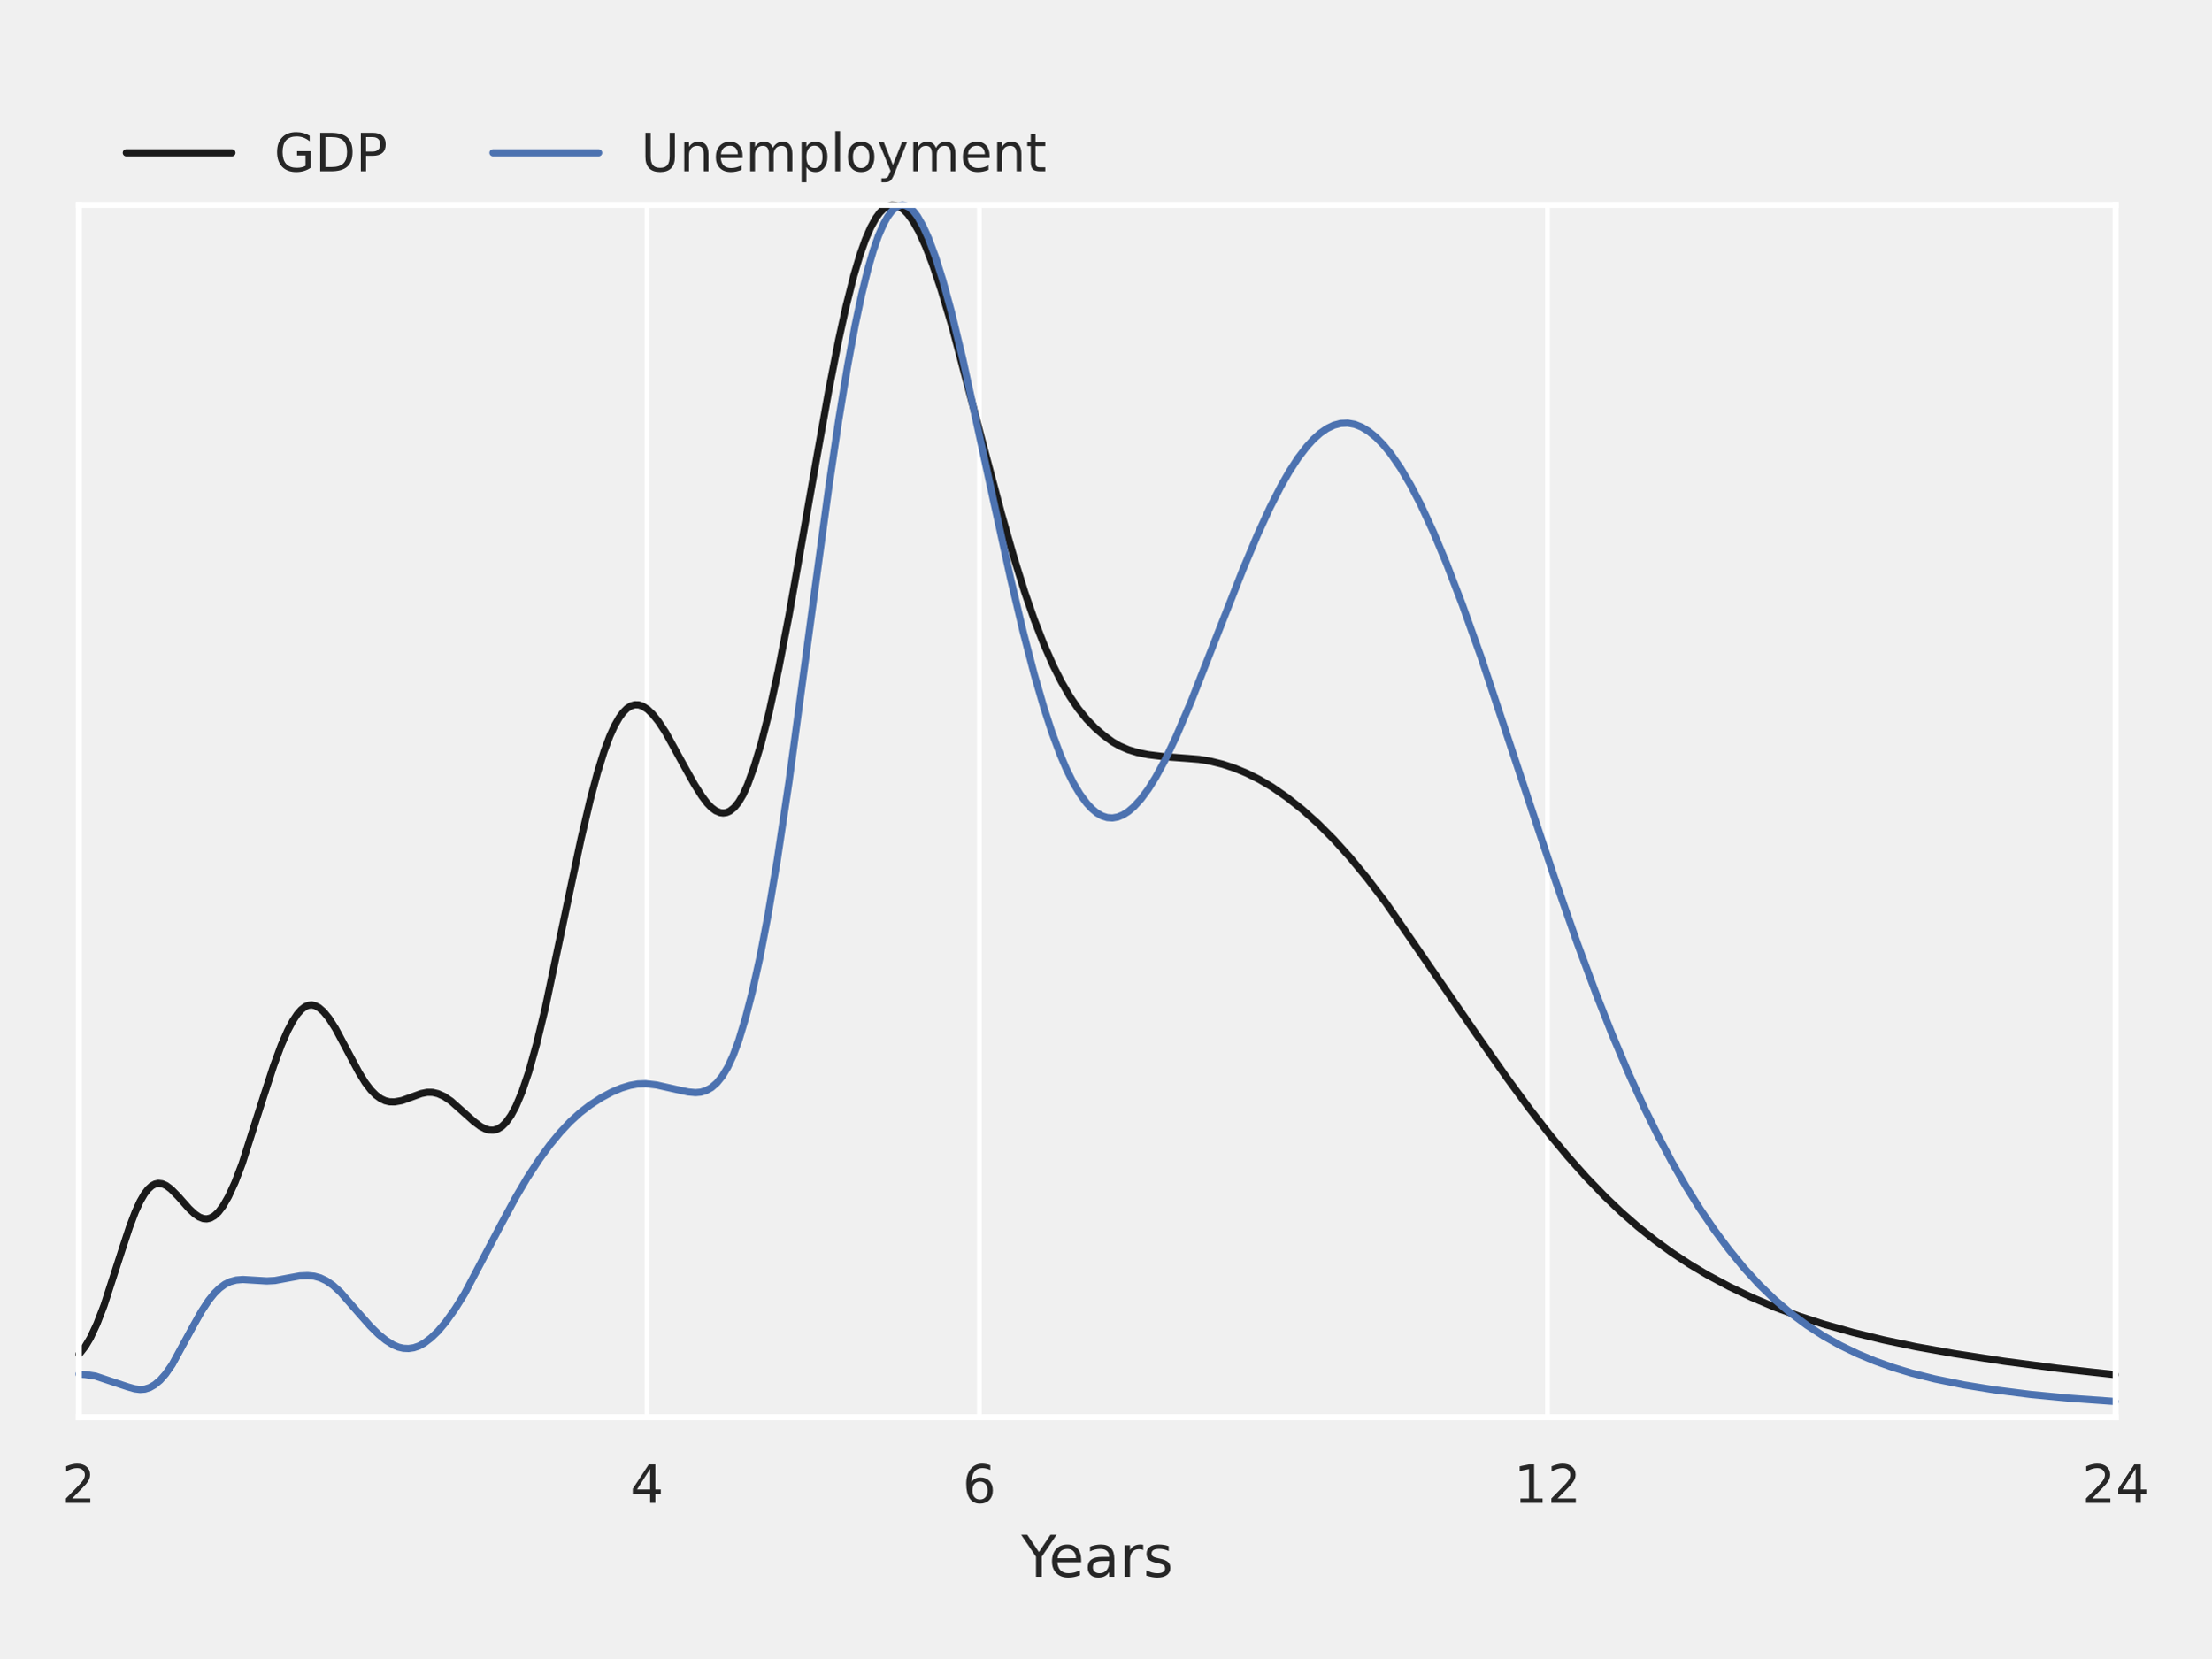
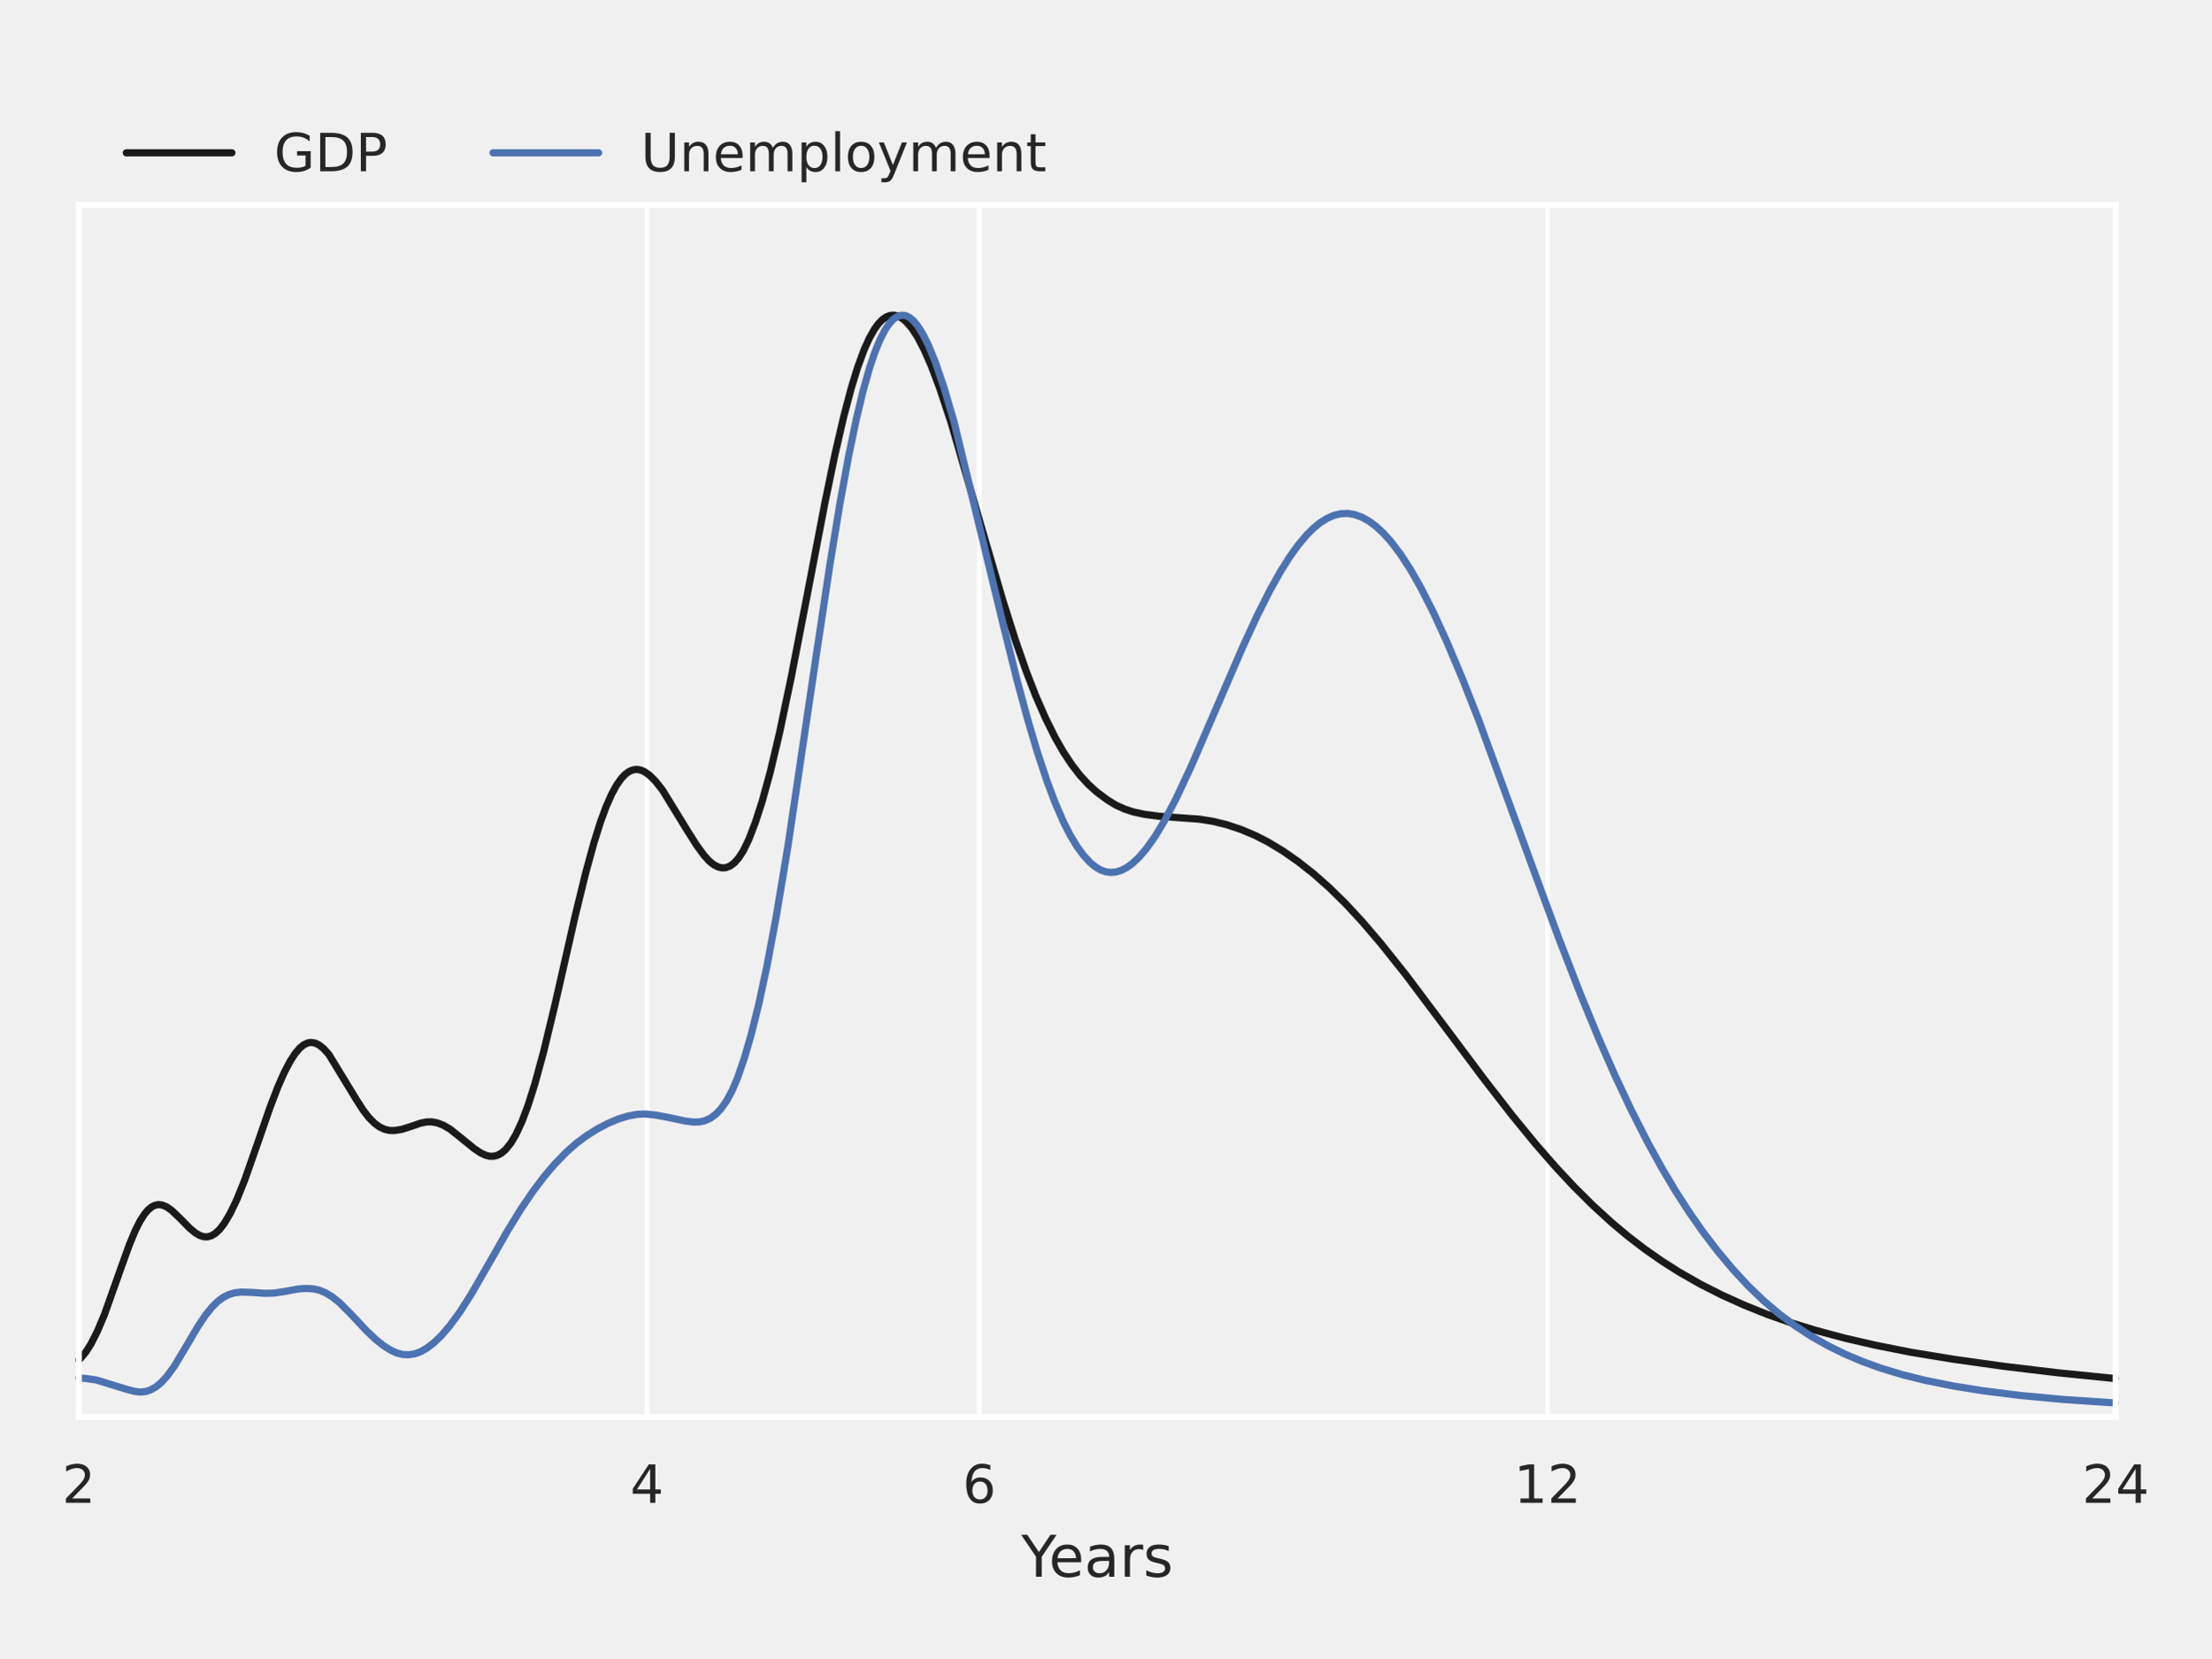
<svg xmlns="http://www.w3.org/2000/svg" xmlns:xlink="http://www.w3.org/1999/xlink" width="460.8pt" height="345.6pt" viewBox="0 0 460.8 345.6" version="1.1">
  <defs>
    <style type="text/css">*{stroke-linejoin: round; stroke-linecap: butt}</style>
  </defs>
  <g id="figure_1">
    <g id="patch_1">
      <path d="M 0 345.6  L 460.8 345.6  L 460.8 0  L 0 0  L 0 345.6  z " style="fill: none" />
    </g>
    <g id="axes_1">
      <g id="patch_2">
        <path d="M 16.425 295.38  L 440.91 295.38  L 440.91 42.711  L 16.425 42.711  L 16.425 295.38  z " style="fill: none" />
      </g>
      <g id="matplotlib.axis_1">
        <g id="xtick_1">
          <g id="line2d_1">
-             <path d="M 16.425 295.38  L 16.425 42.711  " clip-path="url(#pfb56eb3118)" style="fill: none; stroke: #ffffff; stroke-linecap: round" />
+             <path d="M 16.425 295.38  L 16.425 42.711  " clip-path="url(#p7265ae87ce)" style="fill: none; stroke: #ffffff; stroke-linecap: round" />
          </g>
          <g id="text_1">
            <g style="fill: #262626" transform="translate(12.92563 313.2383) scale(0.11 -0.11)">
              <defs>
                <path id="DejaVuSans-32" d="M 1228 531  L 3431 531  L 3431 0  L 469 0  L 469 531  Q 828 903 1448 1529  Q 2069 2156 2228 2338  Q 2531 2678 2651 2914  Q 2772 3150 2772 3378  Q 2772 3750 2511 3984  Q 2250 4219 1831 4219  Q 1534 4219 1204 4116  Q 875 4013 500 3803  L 500 4441  Q 881 4594 1212 4672  Q 1544 4750 1819 4750  Q 2544 4750 2975 4387  Q 3406 4025 3406 3419  Q 3406 3131 3298 2873  Q 3191 2616 2906 2266  Q 2828 2175 2409 1742  Q 1991 1309 1228 531  z " transform="scale(0.015625)" />
              </defs>
              <use xlink:href="#DejaVuSans-32" />
            </g>
          </g>
        </g>
        <g id="xtick_2">
          <g id="line2d_2">
-             <path d="M 134.832 295.38  L 134.832 42.711  " clip-path="url(#pfb56eb3118)" style="fill: none; stroke: #ffffff; stroke-linecap: round" />
+             <path d="M 134.832 295.38  L 134.832 42.711  " clip-path="url(#p7265ae87ce)" style="fill: none; stroke: #ffffff; stroke-linecap: round" />
          </g>
          <g id="text_2">
            <g style="fill: #262626" transform="translate(131.3327 313.2383) scale(0.11 -0.11)">
              <defs>
                <path id="DejaVuSans-34" d="M 2419 4116  L 825 1625  L 2419 1625  L 2419 4116  z M 2253 4666  L 3047 4666  L 3047 1625  L 3713 1625  L 3713 1100  L 3047 1100  L 3047 0  L 2419 0  L 2419 1100  L 313 1100  L 313 1709  L 2253 4666  z " transform="scale(0.015625)" />
              </defs>
              <use xlink:href="#DejaVuSans-34" />
            </g>
          </g>
        </g>
        <g id="xtick_3">
          <g id="line2d_3">
-             <path d="M 204.096 295.38  L 204.096 42.711  " clip-path="url(#pfb56eb3118)" style="fill: none; stroke: #ffffff; stroke-linecap: round" />
+             <path d="M 204.096 295.38  L 204.096 42.711  " clip-path="url(#p7265ae87ce)" style="fill: none; stroke: #ffffff; stroke-linecap: round" />
          </g>
          <g id="text_3">
            <g style="fill: #262626" transform="translate(200.5964 313.2383) scale(0.11 -0.11)">
              <defs>
                <path id="DejaVuSans-36" d="M 2113 2584  Q 1688 2584 1439 2293  Q 1191 2003 1191 1497  Q 1191 994 1439 701  Q 1688 409 2113 409  Q 2538 409 2786 701  Q 3034 994 3034 1497  Q 3034 2003 2786 2293  Q 2538 2584 2113 2584  z M 3366 4563  L 3366 3988  Q 3128 4100 2886 4159  Q 2644 4219 2406 4219  Q 1781 4219 1451 3797  Q 1122 3375 1075 2522  Q 1259 2794 1537 2939  Q 1816 3084 2150 3084  Q 2853 3084 3261 2657  Q 3669 2231 3669 1497  Q 3669 778 3244 343  Q 2819 -91 2113 -91  Q 1303 -91 875 529  Q 447 1150 447 2328  Q 447 3434 972 4092  Q 1497 4750 2381 4750  Q 2619 4750 2861 4703  Q 3103 4656 3366 4563  z " transform="scale(0.015625)" />
              </defs>
              <use xlink:href="#DejaVuSans-36" />
            </g>
          </g>
        </g>
        <g id="xtick_4">
          <g id="line2d_4">
-             <path d="M 322.503 295.38  L 322.503 42.711  " clip-path="url(#pfb56eb3118)" style="fill: none; stroke: #ffffff; stroke-linecap: round" />
+             <path d="M 322.503 295.38  L 322.503 42.711  " clip-path="url(#p7265ae87ce)" style="fill: none; stroke: #ffffff; stroke-linecap: round" />
          </g>
          <g id="text_4">
            <g style="fill: #262626" transform="translate(315.5042 313.2383) scale(0.11 -0.11)">
              <defs>
                <path id="DejaVuSans-31" d="M 794 531  L 1825 531  L 1825 4091  L 703 3866  L 703 4441  L 1819 4666  L 2450 4666  L 2450 531  L 3481 531  L 3481 0  L 794 0  L 794 531  z " transform="scale(0.015625)" />
              </defs>
              <use xlink:href="#DejaVuSans-31" />
              <use xlink:href="#DejaVuSans-32" x="63.623" />
            </g>
          </g>
        </g>
        <g id="xtick_5">
          <g id="line2d_5">
-             <path d="M 440.91 295.38  L 440.91 42.711  " clip-path="url(#pfb56eb3118)" style="fill: none; stroke: #ffffff; stroke-linecap: round" />
+             <path d="M 440.91 295.38  L 440.91 42.711  " clip-path="url(#p7265ae87ce)" style="fill: none; stroke: #ffffff; stroke-linecap: round" />
          </g>
          <g id="text_5">
            <g style="fill: #262626" transform="translate(433.9112 313.2383) scale(0.11 -0.11)">
              <use xlink:href="#DejaVuSans-32" />
              <use xlink:href="#DejaVuSans-34" x="63.623" />
            </g>
          </g>
        </g>
        <g id="xtick_6" />
        <g id="xtick_7" />
        <g id="xtick_8" />
        <g id="xtick_9" />
        <g id="xtick_10" />
        <g id="xtick_11" />
        <g id="xtick_12" />
        <g id="xtick_13" />
        <g id="xtick_14" />
        <g id="text_6">
          <g style="fill: #262626" transform="translate(212.8369 328.6441) scale(0.12 -0.12)">
            <defs>
              <path id="DejaVuSans-59" d="M -13 4666  L 666 4666  L 1959 2747  L 3244 4666  L 3922 4666  L 2272 2222  L 2272 0  L 1638 0  L 1638 2222  L -13 4666  z " transform="scale(0.015625)" />
              <path id="DejaVuSans-65" d="M 3597 1894  L 3597 1613  L 953 1613  Q 991 1019 1311 708  Q 1631 397 2203 397  Q 2534 397 2845 478  Q 3156 559 3463 722  L 3463 178  Q 3153 47 2828 -22  Q 2503 -91 2169 -91  Q 1331 -91 842 396  Q 353 884 353 1716  Q 353 2575 817 3079  Q 1281 3584 2069 3584  Q 2775 3584 3186 3129  Q 3597 2675 3597 1894  z M 3022 2063  Q 3016 2534 2758 2815  Q 2500 3097 2075 3097  Q 1594 3097 1305 2825  Q 1016 2553 972 2059  L 3022 2063  z " transform="scale(0.015625)" />
              <path id="DejaVuSans-61" d="M 2194 1759  Q 1497 1759 1228 1600  Q 959 1441 959 1056  Q 959 750 1161 570  Q 1363 391 1709 391  Q 2188 391 2477 730  Q 2766 1069 2766 1631  L 2766 1759  L 2194 1759  z M 3341 1997  L 3341 0  L 2766 0  L 2766 531  Q 2569 213 2275 61  Q 1981 -91 1556 -91  Q 1019 -91 701 211  Q 384 513 384 1019  Q 384 1609 779 1909  Q 1175 2209 1959 2209  L 2766 2209  L 2766 2266  Q 2766 2663 2505 2880  Q 2244 3097 1772 3097  Q 1472 3097 1187 3025  Q 903 2953 641 2809  L 641 3341  Q 956 3463 1253 3523  Q 1550 3584 1831 3584  Q 2591 3584 2966 3190  Q 3341 2797 3341 1997  z " transform="scale(0.015625)" />
              <path id="DejaVuSans-72" d="M 2631 2963  Q 2534 3019 2420 3045  Q 2306 3072 2169 3072  Q 1681 3072 1420 2755  Q 1159 2438 1159 1844  L 1159 0  L 581 0  L 581 3500  L 1159 3500  L 1159 2956  Q 1341 3275 1631 3429  Q 1922 3584 2338 3584  Q 2397 3584 2469 3576  Q 2541 3569 2628 3553  L 2631 2963  z " transform="scale(0.015625)" />
              <path id="DejaVuSans-73" d="M 2834 3397  L 2834 2853  Q 2591 2978 2328 3040  Q 2066 3103 1784 3103  Q 1356 3103 1142 2972  Q 928 2841 928 2578  Q 928 2378 1081 2264  Q 1234 2150 1697 2047  L 1894 2003  Q 2506 1872 2764 1633  Q 3022 1394 3022 966  Q 3022 478 2636 193  Q 2250 -91 1575 -91  Q 1294 -91 989 -36  Q 684 19 347 128  L 347 722  Q 666 556 975 473  Q 1284 391 1588 391  Q 1994 391 2212 530  Q 2431 669 2431 922  Q 2431 1156 2273 1281  Q 2116 1406 1581 1522  L 1381 1569  Q 847 1681 609 1914  Q 372 2147 372 2553  Q 372 3047 722 3315  Q 1072 3584 1716 3584  Q 2034 3584 2315 3537  Q 2597 3491 2834 3397  z " transform="scale(0.015625)" />
            </defs>
            <use xlink:href="#DejaVuSans-59" />
            <use xlink:href="#DejaVuSans-65" x="47.834" />
            <use xlink:href="#DejaVuSans-61" x="109.357" />
            <use xlink:href="#DejaVuSans-72" x="170.637" />
            <use xlink:href="#DejaVuSans-73" x="211.75" />
          </g>
        </g>
      </g>
      <g id="matplotlib.axis_2" />
      <g id="line2d_6">
-         <path d="M 440.818 286.53  L 428.867 285.207  L 417.698 283.737  L 407.215 282.12  L 399.268 280.703  L 392.605 279.298  L 386.193 277.73  L 380.013 275.983  L 374.887 274.319  L 369.912 272.475  L 365.077 270.422  L 360.375 268.175  L 355.799 265.721  L 352.077 263.496  L 348.434 261.091  L 344.868 258.496  L 341.374 255.703  L 337.951 252.708  L 334.595 249.511  L 330.652 245.432  L 326.799 241.112  L 323.031 236.575  L 318.737 231.054  L 313.958 224.535  L 307.599 215.436  L 288.808 188.154  L 284.788 182.885  L 281.347 178.707  L 277.974 174.963  L 274.666 171.645  L 271.421 168.736  L 268.236 166.212  L 265.11 164.041  L 262.475 162.48  L 259.88 161.18  L 257.324 160.121  L 254.805 159.288  L 252.324 158.672  L 249.877 158.266  L 247.466 158.07  L 242.742 157.728  L 239.283 157.302  L 237.016 156.836  L 235.149 156.266  L 233.302 155.465  L 231.839 154.612  L 230.027 153.283  L 228.235 151.739  L 226.461 149.904  L 224.705 147.727  L 222.967 145.169  L 221.247 142.206  L 219.544 138.831  L 217.522 134.249  L 215.524 129.117  L 213.549 123.411  L 211.274 116.107  L 208.71 107.102  L 205.246 94.042  L 198.522 68.444  L 196.141 60.42  L 194.377 55.162  L 192.921 51.379  L 191.477 48.216  L 190.33 46.177  L 189.191 44.601  L 188.342 43.722  L 187.497 43.111  L 186.656 42.776  L 185.82 42.727  L 184.987 42.968  L 184.159 43.505  L 183.334 44.341  L 182.513 45.476  L 181.425 47.455  L 180.344 49.958  L 179.27 52.974  L 177.936 57.438  L 176.35 63.72  L 174.778 70.849  L 172.704 81.42  L 170.146 95.745  L 164.406 128.355  L 162.211 139.677  L 160.284 148.468  L 158.615 154.995  L 157.197 159.692  L 155.791 163.579  L 154.86 165.614  L 153.934 167.184  L 153.013 168.32  L 152.097 169.051  L 151.414 169.351  L 150.733 169.453  L 150.054 169.368  L 149.154 168.986  L 148.259 168.319  L 147.368 167.395  L 146.261 165.926  L 144.723 163.502  L 142.549 159.613  L 138.705 152.632  L 137.234 150.396  L 135.982 148.834  L 134.946 147.84  L 133.917 147.176  L 133.097 146.908  L 132.282 146.892  L 131.47 147.14  L 130.663 147.662  L 129.859 148.464  L 129.059 149.548  L 128.064 151.283  L 127.075 153.448  L 125.895 156.596  L 124.529 160.967  L 122.982 166.76  L 121.067 174.921  L 118.609 186.459  L 113.614 210.179  L 111.8 217.682  L 110.185 223.435  L 108.761 227.631  L 107.525 230.56  L 106.473 232.514  L 105.427 233.966  L 104.56 234.805  L 103.698 235.328  L 102.84 235.566  L 101.986 235.546  L 101.137 235.303  L 100.123 234.771  L 98.781 233.771  L 96.456 231.695  L 94.001 229.508  L 92.544 228.528  L 91.26 227.955  L 90.144 227.693  L 89.035 227.682  L 87.777 227.934  L 86.061 228.56  L 83.75 229.395  L 82.226 229.669  L 81.167 229.644  L 80.265 229.427  L 79.367 229.007  L 78.326 228.245  L 77.291 227.198  L 76.116 225.657  L 74.804 223.535  L 72.926 220.023  L 69.935 214.409  L 68.529 212.206  L 67.413 210.845  L 66.442 210.013  L 65.614 209.592  L 64.927 209.459  L 64.243 209.543  L 63.561 209.842  L 62.747 210.479  L 61.937 211.404  L 60.997 212.822  L 59.928 214.841  L 58.602 217.867  L 57.024 222.127  L 54.942 228.496  L 50.475 242.501  L 48.97 246.437  L 47.602 249.406  L 46.49 251.344  L 45.509 252.639  L 44.654 253.427  L 43.804 253.895  L 43.079 254.055  L 42.356 253.992  L 41.518 253.666  L 40.564 253.016  L 39.379 251.899  L 37.151 249.384  L 35.643 247.852  L 34.606 247.092  L 33.805 246.743  L 33.007 246.646  L 32.326 246.791  L 31.647 247.154  L 30.859 247.862  L 30.075 248.883  L 29.183 250.425  L 28.185 252.605  L 26.973 255.796  L 25.334 260.783  L 21.676 272.099  L 20.193 275.933  L 18.827 278.85  L 17.783 280.605  L 16.746 281.939  L 16.436 282.27  L 16.436 282.27  " style="fill: none; stroke: #1a1a1a; stroke-width: 1.5; stroke-linecap: round" />
+         <path d="M 440.818 287.335  L 428.867 286.132  L 417.698 284.795  L 407.215 283.326  L 398.3 281.864  L 390.749 280.368  L 384.404 278.899  L 378.287 277.259  L 373.213 275.694  L 368.285 273.957  L 363.495 272.029  L 358.836 269.927  L 354.3 267.627  L 349.882 265.103  L 346.286 262.814  L 342.763 260.348  L 339.312 257.699  L 335.929 254.865  L 331.956 251.234  L 328.074 247.378  L 324.278 243.316  L 319.953 238.356  L 315.14 232.47  L 309.31 224.959  L 302.016 215.208  L 292.924 203.099  L 287.794 196.665  L 283.798 191.987  L 280.376 188.301  L 277.022 185.009  L 273.732 182.101  L 270.505 179.559  L 267.337 177.359  L 264.227 175.479  L 261.605 174.142  L 258.597 172.872  L 255.641 171.89  L 252.735 171.18  L 249.877 170.731  L 247.067 170.535  L 241.581 170.135  L 238.524 169.732  L 236.266 169.245  L 234.408 168.65  L 232.569 167.821  L 230.75 166.703  L 228.592 165.097  L 226.814 163.486  L 225.055 161.573  L 223.313 159.318  L 221.59 156.7  L 219.883 153.707  L 217.858 149.627  L 215.856 145.045  L 213.877 139.944  L 211.597 133.387  L 209.028 125.269  L 205.558 113.439  L 198.223 88.113  L 195.846 80.938  L 194.085 76.27  L 192.631 72.939  L 191.189 70.183  L 190.045 68.434  L 188.908 67.106  L 188.06 66.387  L 187.217 65.915  L 186.377 65.696  L 185.542 65.739  L 184.711 66.047  L 183.883 66.626  L 183.06 67.476  L 182.241 68.599  L 181.154 70.518  L 180.075 72.911  L 178.735 76.552  L 177.406 80.879  L 175.824 86.861  L 173.997 94.75  L 171.933 104.692  L 168.63 121.9  L 164.898 141.109  L 162.454 152.75  L 160.523 160.893  L 158.852 166.973  L 157.433 171.367  L 156.025 175.029  L 154.86 177.411  L 153.934 178.839  L 153.013 179.871  L 152.097 180.535  L 151.186 180.859  L 150.506 180.893  L 149.604 180.684  L 148.706 180.204  L 147.813 179.478  L 146.703 178.261  L 145.161 176.151  L 143.198 173.045  L 138.073 164.692  L 136.607 162.825  L 135.36 161.58  L 134.328 160.853  L 133.506 160.5  L 132.689 160.369  L 131.876 160.473  L 131.066 160.822  L 130.26 161.423  L 129.458 162.281  L 128.461 163.707  L 127.47 165.517  L 126.287 168.2  L 125.113 171.404  L 123.754 175.732  L 122.021 182.067  L 119.928 190.627  L 115.631 209.503  L 113.25 219.36  L 111.44 225.989  L 110.006 230.496  L 108.761 233.79  L 107.525 236.453  L 106.473 238.229  L 105.427 239.549  L 104.56 240.311  L 103.698 240.787  L 102.84 241.003  L 101.986 240.986  L 101.137 240.765  L 100.123 240.281  L 98.781 239.372  L 96.292 237.343  L 93.838 235.383  L 92.383 234.526  L 91.1 234.038  L 89.985 233.83  L 88.877 233.852  L 87.62 234.108  L 85.751 234.75  L 83.75 235.394  L 82.226 235.642  L 81.167 235.62  L 80.115 235.373  L 79.069 234.87  L 78.03 234.102  L 76.85 232.911  L 75.678 231.389  L 74.224 229.12  L 68.529 219.767  L 67.413 218.53  L 66.442 217.773  L 65.614 217.391  L 64.79 217.27  L 64.106 217.385  L 63.29 217.781  L 62.477 218.449  L 61.533 219.552  L 60.462 221.2  L 59.264 223.478  L 57.942 226.462  L 56.24 230.894  L 53.782 238.005  L 50.98 245.988  L 49.345 250.053  L 47.974 252.903  L 46.737 254.995  L 45.754 256.266  L 44.898 257.066  L 44.047 257.574  L 43.199 257.802  L 42.477 257.777  L 41.637 257.514  L 40.683 256.953  L 39.497 255.963  L 37.501 253.927  L 35.758 252.265  L 34.721 251.544  L 33.805 251.164  L 33.007 251.077  L 32.326 251.208  L 31.647 251.538  L 30.859 252.182  L 30.075 253.11  L 29.183 254.512  L 28.185 256.494  L 26.973 259.395  L 25.225 264.244  L 21.783 273.942  L 20.298 277.474  L 18.931 280.169  L 17.887 281.807  L 16.849 283.054  L 16.436 283.462  L 16.436 283.462  " style="fill: none; stroke: #1a1a1a; stroke-width: 1.5; stroke-linecap: round" />
      </g>
      <g id="line2d_7">
-         <path d="M 440.825 292.121  L 431.199 291.428  L 423.199 290.652  L 415.557 289.68  L 409.268 288.654  L 403.202 287.414  L 398.307 286.182  L 394.49 285.023  L 390.756 283.688  L 387.102 282.161  L 383.524 280.424  L 380.02 278.456  L 376.586 276.236  L 373.22 273.739  L 369.919 270.941  L 366.68 267.818  L 363.502 264.343  L 360.382 260.526  L 357.318 256.418  L 354.307 252  L 351.349 247.261  L 348.442 242.195  L 345.583 236.801  L 342.771 231.086  L 339.319 223.513  L 335.937 215.499  L 332.62 207.101  L 328.722 196.6  L 324.285 183.914  L 318.744 167.32  L 308.745 137.209  L 304.791 126.126  L 301.474 117.476  L 298.759 110.961  L 296.085 105.166  L 293.976 101.097  L 291.893 97.562  L 289.835 94.58  L 288.307 92.715  L 286.793 91.169  L 285.293 89.944  L 283.805 89.036  L 282.33 88.443  L 280.868 88.179  L 279.418 88.243  L 277.981 88.625  L 276.555 89.312  L 275.142 90.291  L 273.739 91.548  L 272.349 93.067  L 270.512 95.471  L 268.695 98.27  L 266.896 101.42  L 264.675 105.78  L 262.047 111.51  L 259.031 118.698  L 254.813 129.426  L 248.273 146.104  L 245.095 153.559  L 242.749 158.508  L 240.819 162.057  L 239.291 164.488  L 237.776 166.534  L 236.274 168.175  L 235.156 169.129  L 234.046 169.836  L 232.942 170.29  L 231.846 170.484  L 230.757 170.412  L 229.675 170.068  L 228.599 169.448  L 227.53 168.552  L 226.468 167.412  L 225.062 165.507  L 223.668 163.163  L 222.284 160.383  L 220.912 157.179  L 219.213 152.603  L 217.53 147.437  L 215.532 140.541  L 213.23 131.694  L 210.637 120.718  L 207.134 104.729  L 200.64 74.815  L 198.23 64.839  L 196.444 58.316  L 194.97 53.618  L 193.509 49.672  L 192.349 47.103  L 191.197 45.094  L 190.338 43.975  L 189.483 43.201  L 188.632 42.785  L 188.067 42.711  L 187.505 42.804  L 186.664 43.243  L 185.827 44.023  L 184.994 45.151  L 184.166 46.63  L 183.067 49.145  L 181.976 52.276  L 180.891 56.007  L 179.545 61.481  L 178.209 67.796  L 176.62 76.373  L 174.785 87.554  L 172.711 101.613  L 169.647 124.202  L 164.413 163.027  L 161.976 179.282  L 160.052 190.738  L 158.385 199.449  L 156.734 206.894  L 155.332 212.306  L 153.942 216.897  L 152.791 219.994  L 151.649 222.445  L 150.514 224.328  L 149.386 225.72  L 148.266 226.693  L 147.153 227.314  L 146.047 227.645  L 144.949 227.741  L 143.423 227.603  L 141.266 227.148  L 136.823 226.149  L 134.541 225.879  L 132.9 225.944  L 131.275 226.237  L 129.466 226.793  L 127.477 227.637  L 125.316 228.793  L 122.989 230.305  L 120.884 231.927  L 118.804 233.823  L 116.749 236.018  L 114.535 238.698  L 112.35 241.699  L 109.835 245.549  L 107.357 249.772  L 104.222 255.597  L 96.794 269.68  L 94.823 272.837  L 92.874 275.573  L 91.267 277.472  L 89.834 278.854  L 88.412 279.938  L 87.314 280.544  L 86.224 280.918  L 85.14 281.076  L 84.063 281.027  L 82.993 280.776  L 81.93 280.317  L 80.422 279.365  L 78.928 278.157  L 77.151 276.404  L 74.666 273.586  L 70.934 269.313  L 69.379 267.898  L 67.977 266.937  L 66.726 266.343  L 65.483 266  L 64.114 265.869  L 62.484 265.943  L 60.602 266.289  L 57.293 266.91  L 55.597 267  L 53.405 266.863  L 50.608 266.694  L 49.227 266.809  L 47.981 267.144  L 46.867 267.69  L 45.761 268.501  L 44.662 269.581  L 43.448 271.092  L 42.004 273.291  L 40.215 276.47  L 35.881 284.416  L 34.499 286.395  L 33.355 287.691  L 32.22 288.641  L 31.204 289.216  L 30.194 289.543  L 29.19 289.618  L 28.082 289.481  L 26.651 289.076  L 19.884 286.82  L 17.79 286.501  L 16.443 286.411  L 16.443 286.411  " style="fill: none; stroke: #4c72b0; stroke-width: 1.5; stroke-linecap: round" />
+         <path d="M 440.825 292.418  L 430.033 291.696  L 420.98 290.849  L 413.434 289.906  L 407.222 288.913  L 401.227 287.713  L 396.388 286.51  L 391.682 285.07  L 388.008 283.727  L 384.411 282.198  L 380.889 280.463  L 377.438 278.504  L 374.055 276.298  L 370.738 273.826  L 367.484 271.063  L 364.291 267.986  L 361.157 264.587  L 358.079 260.919  L 355.055 256.975  L 352.084 252.741  L 349.164 248.209  L 346.293 243.38  L 343.469 238.257  L 340.004 231.456  L 336.608 224.248  L 333.278 216.678  L 329.366 207.197  L 324.912 195.713  L 319.351 180.637  L 308.174 150.091  L 304.791 141.512  L 301.474 133.649  L 298.759 127.726  L 296.085 122.458  L 293.976 118.759  L 291.893 115.546  L 289.835 112.835  L 288.307 111.139  L 286.793 109.734  L 285.293 108.62  L 283.805 107.795  L 282.33 107.255  L 280.868 107.015  L 279.418 107.074  L 277.981 107.421  L 276.555 108.046  L 275.142 108.936  L 273.739 110.078  L 272.349 111.459  L 270.512 113.645  L 268.695 116.189  L 266.896 119.053  L 264.675 123.016  L 262.047 128.225  L 259.031 134.76  L 254.813 144.513  L 248.273 159.674  L 245.095 166.452  L 242.749 170.951  L 240.819 174.177  L 238.911 176.886  L 237.399 178.656  L 235.9 180.053  L 234.785 180.845  L 233.677 181.412  L 232.576 181.747  L 231.482 181.843  L 230.395 181.696  L 229.315 181.3  L 228.242 180.649  L 227.175 179.761  L 225.764 178.23  L 224.363 176.298  L 222.975 173.968  L 221.597 171.246  L 219.89 167.314  L 218.201 162.826  L 216.195 156.778  L 214.212 150.106  L 211.928 141.676  L 209.036 130.06  L 198.829 87.949  L 196.741 80.797  L 194.97 75.597  L 193.509 72.009  L 192.349 69.673  L 191.197 67.847  L 190.338 66.83  L 189.483 66.126  L 188.632 65.748  L 187.786 65.704  L 186.944 65.997  L 186.105 66.602  L 185.272 67.522  L 184.442 68.76  L 183.341 70.905  L 182.248 73.613  L 181.162 76.87  L 179.813 81.686  L 178.476 87.279  L 176.884 94.92  L 175.046 104.931  L 172.969 117.576  L 170.154 136.286  L 164.168 176.61  L 161.735 191.213  L 159.812 201.452  L 158.148 209.208  L 156.5 215.813  L 155.1 220.604  L 153.711 224.645  L 152.562 227.338  L 151.421 229.457  L 150.287 231.074  L 149.161 232.258  L 148.043 233.074  L 146.931 233.581  L 145.827 233.835  L 144.511 233.875  L 142.773 233.66  L 139.559 232.964  L 136.614 232.412  L 134.335 232.192  L 132.696 232.279  L 130.872 232.618  L 128.867 233.238  L 126.688 234.153  L 124.537 235.279  L 122.22 236.732  L 120.124 238.29  L 118.054 240.119  L 115.638 242.596  L 113.439 245.18  L 111.088 248.293  L 108.591 251.958  L 105.782 256.528  L 102.164 262.88  L 98.121 269.888  L 95.805 273.505  L 93.683 276.388  L 91.908 278.451  L 90.31 279.969  L 88.884 281.041  L 87.627 281.758  L 86.379 282.197  L 85.14 282.376  L 83.91 282.311  L 82.689 282.004  L 81.476 281.451  L 79.972 280.515  L 78.334 279.222  L 76.417 277.399  L 72.933 273.694  L 70.792 271.553  L 69.238 270.296  L 67.838 269.451  L 66.587 268.937  L 65.346 268.65  L 63.841 268.55  L 62.079 268.67  L 59.404 269.174  L 57.031 269.524  L 55.208 269.573  L 52.51 269.379  L 50.23 269.311  L 48.852 269.474  L 47.609 269.851  L 46.498 270.426  L 45.394 271.245  L 44.175 272.441  L 42.845 274.091  L 41.286 276.414  L 39.033 280.241  L 36.344 284.733  L 34.843 286.798  L 33.584 288.18  L 32.446 289.106  L 31.316 289.729  L 30.306 290.053  L 29.301 290.144  L 28.082 290.017  L 26.542 289.614  L 20.095 287.639  L 17.894 287.318  L 16.443 287.227  L 16.443 287.227  " style="fill: none; stroke: #4c72b0; stroke-width: 1.5; stroke-linecap: round" />
      </g>
      <g id="patch_3">
        <path d="M 16.425 295.38  L 16.425 42.711  " style="fill: none; stroke: #ffffff; stroke-width: 1.25; stroke-linejoin: miter; stroke-linecap: square" />
      </g>
      <g id="patch_4">
        <path d="M 440.91 295.38  L 440.91 42.711  " style="fill: none; stroke: #ffffff; stroke-width: 1.25; stroke-linejoin: miter; stroke-linecap: square" />
      </g>
      <g id="patch_5">
        <path d="M 16.425 295.38  L 440.91 295.38  " style="fill: none; stroke: #ffffff; stroke-width: 1.25; stroke-linejoin: miter; stroke-linecap: square" />
      </g>
      <g id="patch_6">
        <path d="M 16.425 42.711  L 440.91 42.711  " style="fill: none; stroke: #ffffff; stroke-width: 1.25; stroke-linejoin: miter; stroke-linecap: square" />
      </g>
      <g id="legend_1">
        <g id="line2d_8">
          <path d="M 26.325 31.853  L 37.325 31.853  L 48.325 31.853  " style="fill: none; stroke: #1a1a1a; stroke-width: 1.5; stroke-linecap: round" />
        </g>
        <g id="text_7">
          <g style="fill: #262626" transform="translate(57.125 35.7026) scale(0.11 -0.11)">
            <defs>
              <path id="DejaVuSans-47" d="M 3809 666  L 3809 1919  L 2778 1919  L 2778 2438  L 4434 2438  L 4434 434  Q 4069 175 3628 42  Q 3188 -91 2688 -91  Q 1594 -91 976 548  Q 359 1188 359 2328  Q 359 3472 976 4111  Q 1594 4750 2688 4750  Q 3144 4750 3555 4637  Q 3966 4525 4313 4306  L 4313 3634  Q 3963 3931 3569 4081  Q 3175 4231 2741 4231  Q 1884 4231 1454 3753  Q 1025 3275 1025 2328  Q 1025 1384 1454 906  Q 1884 428 2741 428  Q 3075 428 3337 486  Q 3600 544 3809 666  z " transform="scale(0.015625)" />
              <path id="DejaVuSans-44" d="M 1259 4147  L 1259 519  L 2022 519  Q 2988 519 3436 956  Q 3884 1394 3884 2338  Q 3884 3275 3436 3711  Q 2988 4147 2022 4147  L 1259 4147  z M 628 4666  L 1925 4666  Q 3281 4666 3915 4102  Q 4550 3538 4550 2338  Q 4550 1131 3912 565  Q 3275 0 1925 0  L 628 0  L 628 4666  z " transform="scale(0.015625)" />
              <path id="DejaVuSans-50" d="M 1259 4147  L 1259 2394  L 2053 2394  Q 2494 2394 2734 2622  Q 2975 2850 2975 3272  Q 2975 3691 2734 3919  Q 2494 4147 2053 4147  L 1259 4147  z M 628 4666  L 2053 4666  Q 2838 4666 3239 4311  Q 3641 3956 3641 3272  Q 3641 2581 3239 2228  Q 2838 1875 2053 1875  L 1259 1875  L 1259 0  L 628 0  L 628 4666  z " transform="scale(0.015625)" />
            </defs>
            <use xlink:href="#DejaVuSans-47" />
            <use xlink:href="#DejaVuSans-44" x="77.49" />
            <use xlink:href="#DejaVuSans-50" x="154.492" />
          </g>
        </g>
        <g id="line2d_9">
          <path d="M 102.751 31.853  L 113.751 31.853  L 124.751 31.853  " style="fill: none; stroke: #4c72b0; stroke-width: 1.5; stroke-linecap: round" />
        </g>
        <g id="text_8">
          <g style="fill: #262626" transform="translate(133.5509 35.7026) scale(0.11 -0.11)">
            <defs>
              <path id="DejaVuSans-55" d="M 556 4666  L 1191 4666  L 1191 1831  Q 1191 1081 1462 751  Q 1734 422 2344 422  Q 2950 422 3222 751  Q 3494 1081 3494 1831  L 3494 4666  L 4128 4666  L 4128 1753  Q 4128 841 3676 375  Q 3225 -91 2344 -91  Q 1459 -91 1007 375  Q 556 841 556 1753  L 556 4666  z " transform="scale(0.015625)" />
              <path id="DejaVuSans-6e" d="M 3513 2113  L 3513 0  L 2938 0  L 2938 2094  Q 2938 2591 2744 2837  Q 2550 3084 2163 3084  Q 1697 3084 1428 2787  Q 1159 2491 1159 1978  L 1159 0  L 581 0  L 581 3500  L 1159 3500  L 1159 2956  Q 1366 3272 1645 3428  Q 1925 3584 2291 3584  Q 2894 3584 3203 3211  Q 3513 2838 3513 2113  z " transform="scale(0.015625)" />
              <path id="DejaVuSans-6d" d="M 3328 2828  Q 3544 3216 3844 3400  Q 4144 3584 4550 3584  Q 5097 3584 5394 3201  Q 5691 2819 5691 2113  L 5691 0  L 5113 0  L 5113 2094  Q 5113 2597 4934 2840  Q 4756 3084 4391 3084  Q 3944 3084 3684 2787  Q 3425 2491 3425 1978  L 3425 0  L 2847 0  L 2847 2094  Q 2847 2600 2669 2842  Q 2491 3084 2119 3084  Q 1678 3084 1418 2786  Q 1159 2488 1159 1978  L 1159 0  L 581 0  L 581 3500  L 1159 3500  L 1159 2956  Q 1356 3278 1631 3431  Q 1906 3584 2284 3584  Q 2666 3584 2933 3390  Q 3200 3197 3328 2828  z " transform="scale(0.015625)" />
              <path id="DejaVuSans-70" d="M 1159 525  L 1159 -1331  L 581 -1331  L 581 3500  L 1159 3500  L 1159 2969  Q 1341 3281 1617 3432  Q 1894 3584 2278 3584  Q 2916 3584 3314 3078  Q 3713 2572 3713 1747  Q 3713 922 3314 415  Q 2916 -91 2278 -91  Q 1894 -91 1617 61  Q 1341 213 1159 525  z M 3116 1747  Q 3116 2381 2855 2742  Q 2594 3103 2138 3103  Q 1681 3103 1420 2742  Q 1159 2381 1159 1747  Q 1159 1113 1420 752  Q 1681 391 2138 391  Q 2594 391 2855 752  Q 3116 1113 3116 1747  z " transform="scale(0.015625)" />
              <path id="DejaVuSans-6c" d="M 603 4863  L 1178 4863  L 1178 0  L 603 0  L 603 4863  z " transform="scale(0.015625)" />
              <path id="DejaVuSans-6f" d="M 1959 3097  Q 1497 3097 1228 2736  Q 959 2375 959 1747  Q 959 1119 1226 758  Q 1494 397 1959 397  Q 2419 397 2687 759  Q 2956 1122 2956 1747  Q 2956 2369 2687 2733  Q 2419 3097 1959 3097  z M 1959 3584  Q 2709 3584 3137 3096  Q 3566 2609 3566 1747  Q 3566 888 3137 398  Q 2709 -91 1959 -91  Q 1206 -91 779 398  Q 353 888 353 1747  Q 353 2609 779 3096  Q 1206 3584 1959 3584  z " transform="scale(0.015625)" />
              <path id="DejaVuSans-79" d="M 2059 -325  Q 1816 -950 1584 -1140  Q 1353 -1331 966 -1331  L 506 -1331  L 506 -850  L 844 -850  Q 1081 -850 1212 -737  Q 1344 -625 1503 -206  L 1606 56  L 191 3500  L 800 3500  L 1894 763  L 2988 3500  L 3597 3500  L 2059 -325  z " transform="scale(0.015625)" />
              <path id="DejaVuSans-74" d="M 1172 4494  L 1172 3500  L 2356 3500  L 2356 3053  L 1172 3053  L 1172 1153  Q 1172 725 1289 603  Q 1406 481 1766 481  L 2356 481  L 2356 0  L 1766 0  Q 1100 0 847 248  Q 594 497 594 1153  L 594 3053  L 172 3053  L 172 3500  L 594 3500  L 594 4494  L 1172 4494  z " transform="scale(0.015625)" />
            </defs>
            <use xlink:href="#DejaVuSans-55" />
            <use xlink:href="#DejaVuSans-6e" x="73.193" />
            <use xlink:href="#DejaVuSans-65" x="136.572" />
            <use xlink:href="#DejaVuSans-6d" x="198.096" />
            <use xlink:href="#DejaVuSans-70" x="295.508" />
            <use xlink:href="#DejaVuSans-6c" x="358.984" />
            <use xlink:href="#DejaVuSans-6f" x="386.768" />
            <use xlink:href="#DejaVuSans-79" x="447.949" />
            <use xlink:href="#DejaVuSans-6d" x="507.129" />
            <use xlink:href="#DejaVuSans-65" x="604.541" />
            <use xlink:href="#DejaVuSans-6e" x="666.064" />
            <use xlink:href="#DejaVuSans-74" x="729.443" />
          </g>
        </g>
      </g>
    </g>
  </g>
  <defs>
-     <clipPath id="pfb56eb3118">
+     <clipPath id="p7265ae87ce">
      <rect x="16.425" y="42.711" width="424.485" height="252.669" />
    </clipPath>
  </defs>
</svg>
